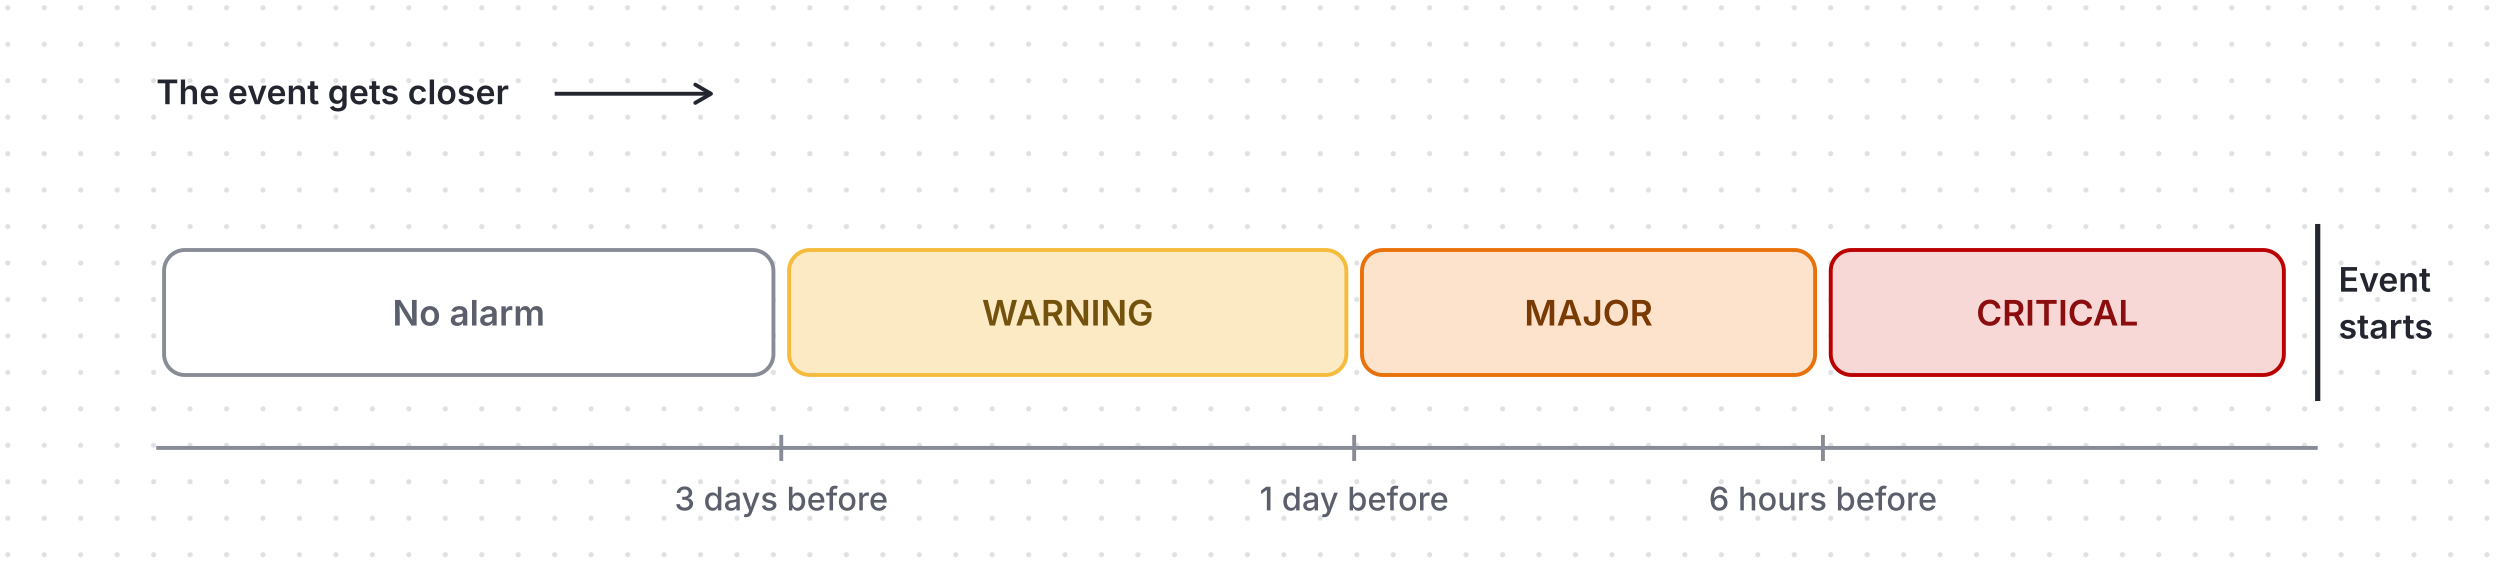
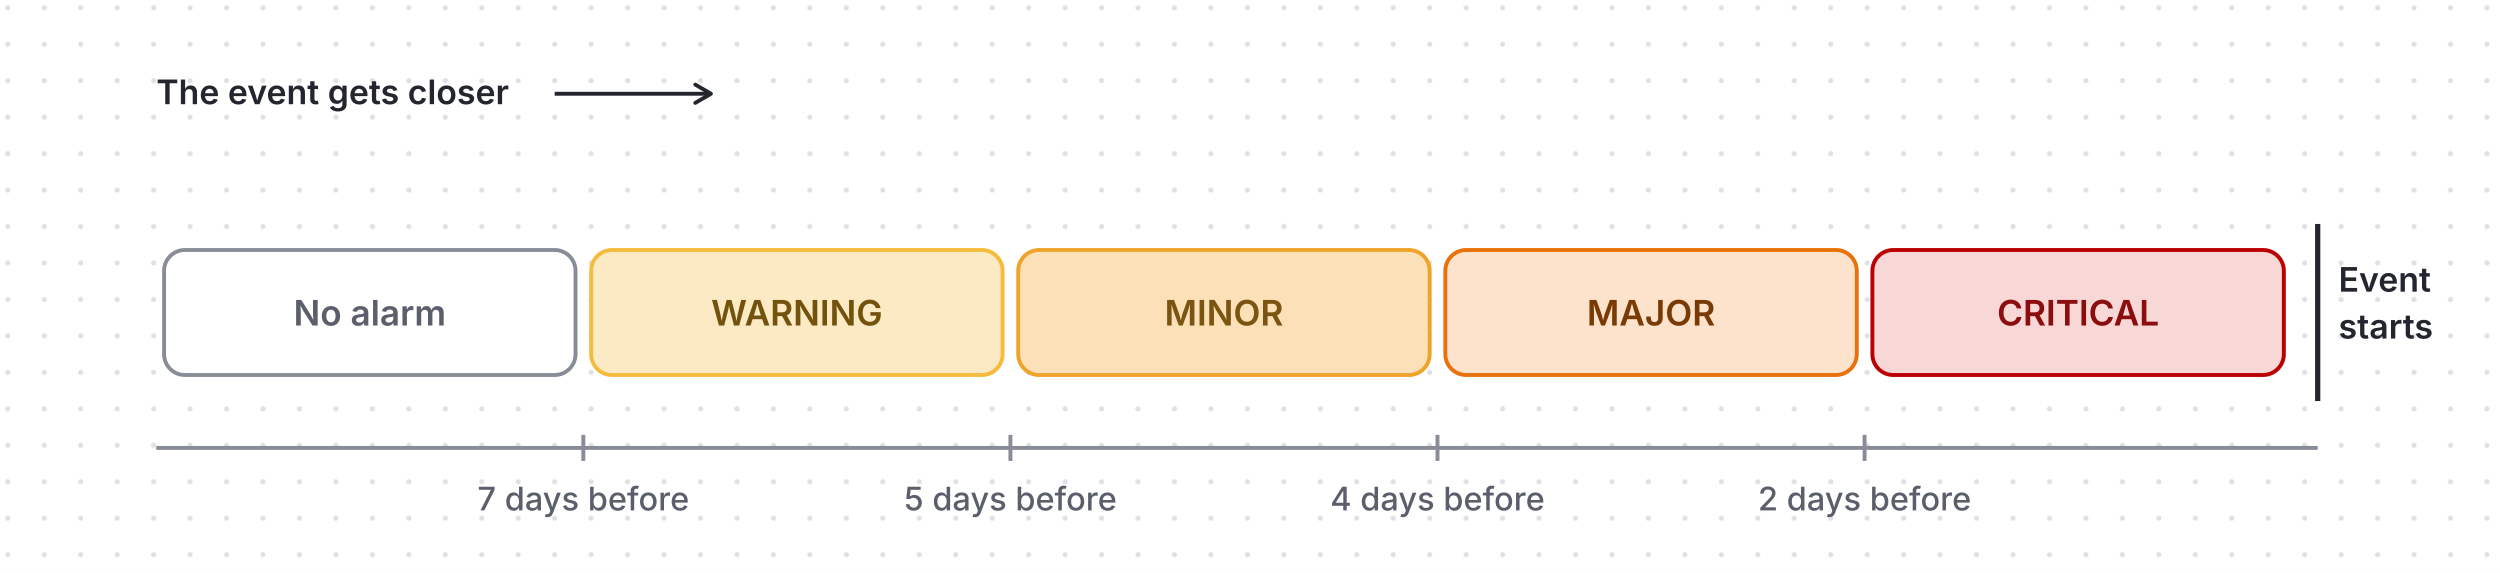
<svg xmlns="http://www.w3.org/2000/svg" width="960" height="220" viewBox="0 0 960 220" fill="none">
  <defs>
    <pattern id="dots" width="14" height="14" patternUnits="userSpaceOnUse">
      <circle cx="3" cy="3" r="1" fill="#c1c3c8" opacity="0.5" />
    </pattern>
-     <marker id="chevGrey" markerUnits="userSpaceOnUse" markerWidth="10" markerHeight="10" refX="8" refY="5" orient="auto">
-       <path d="M2 1.5L8 5 2 8.5" stroke="#888c96" stroke-width="1.5" stroke-linecap="round" stroke-linejoin="round" />
-     </marker>
-     <marker id="chevAmber" markerUnits="userSpaceOnUse" markerWidth="10" markerHeight="10" refX="8" refY="5" orient="auto">
-       <path d="M2 1.5L8 5 2 8.5" stroke="#f5bb3d" stroke-width="1.5" stroke-linecap="round" stroke-linejoin="round" />
-     </marker>
    <marker id="chevBody" markerUnits="userSpaceOnUse" markerWidth="10" markerHeight="10" refX="8" refY="5" orient="auto">
      <path d="M2 1.5L8 5 2 8.5" stroke="#23262f" stroke-width="1.5" stroke-linecap="round" stroke-linejoin="round" />
    </marker>
  </defs>
  <rect width="960" height="220" fill="#fff" />
  <rect width="960" height="220" fill="url(#dots)" />
  <text x="60" y="40" text-anchor="start" font-family="Inter, system-ui, -apple-system, 'Segoe UI', Roboto, Arial, sans-serif" font-size="13" font-weight="600" fill="#23262f">The event gets closer</text>
  <path d="M213 36h60" stroke="#23262f" stroke-width="1.5" marker-end="url(#chevBody)" />
-   <rect x="63" y="96" width="234" height="48" rx="8" fill="#fff" stroke="#888c96" stroke-width="1.5" />
-   <text x="180.0" y="125" text-anchor="middle" font-family="Inter, system-ui, -apple-system, 'Segoe UI', Roboto, Arial, sans-serif" font-size="13.5" font-weight="600" fill="#5b5f6b">No alarm</text>
-   <rect x="303" y="96" width="214" height="48" rx="8" fill="#fceac5" stroke="#f5bb3d" stroke-width="1.5" />
-   <text x="410.0" y="125" text-anchor="middle" font-family="Inter, system-ui, -apple-system, 'Segoe UI', Roboto, Arial, sans-serif" font-size="13.5" font-weight="600" fill="#73520d">WARNING</text>
-   <rect x="523" y="96" width="174" height="48" rx="8" fill="#fde3cc" stroke="#e8710a" stroke-width="1.5" />
-   <text x="610.0" y="125" text-anchor="middle" font-family="Inter, system-ui, -apple-system, 'Segoe UI', Roboto, Arial, sans-serif" font-size="13.5" font-weight="600" fill="#7a3a04">MAJOR</text>
-   <rect x="703" y="96" width="174" height="48" rx="8" fill="#f8d7d7" stroke="#ba0000" stroke-width="1.5" />
-   <text x="790.0" y="125" text-anchor="middle" font-family="Inter, system-ui, -apple-system, 'Segoe UI', Roboto, Arial, sans-serif" font-size="13.5" font-weight="600" fill="#8b0d0d">CRITICAL</text>
+   <rect x="63" y="96" width="158" height="48" rx="8" fill="#fff" stroke="#888c96" stroke-width="1.5" />
+   <text x="142" y="125" text-anchor="middle" font-family="Inter, system-ui, -apple-system, 'Segoe UI', Roboto, Arial, sans-serif" font-size="13.5" font-weight="600" fill="#5b5f6b">No alarm</text>
+   <rect x="227" y="96" width="158" height="48" rx="8" fill="#fceac5" stroke="#f5bb3d" stroke-width="1.5" />
+   <text x="306" y="125" text-anchor="middle" font-family="Inter, system-ui, -apple-system, 'Segoe UI', Roboto, Arial, sans-serif" font-size="13.5" font-weight="600" fill="#73520d">WARNING</text>
+   <rect x="391" y="96" width="158" height="48" rx="8" fill="#fbe0b8" stroke="#efa32a" stroke-width="1.5" />
+   <text x="470" y="125" text-anchor="middle" font-family="Inter, system-ui, -apple-system, 'Segoe UI', Roboto, Arial, sans-serif" font-size="13.5" font-weight="600" fill="#7a5410">MINOR</text>
+   <rect x="555" y="96" width="158" height="48" rx="8" fill="#fde3cc" stroke="#e8710a" stroke-width="1.5" />
+   <text x="634" y="125" text-anchor="middle" font-family="Inter, system-ui, -apple-system, 'Segoe UI', Roboto, Arial, sans-serif" font-size="13.5" font-weight="600" fill="#7a3a04">MAJOR</text>
+   <rect x="719" y="96" width="158" height="48" rx="8" fill="#f8d7d7" stroke="#ba0000" stroke-width="1.5" />
+   <text x="798" y="125" text-anchor="middle" font-family="Inter, system-ui, -apple-system, 'Segoe UI', Roboto, Arial, sans-serif" font-size="13.5" font-weight="600" fill="#8b0d0d">CRITICAL</text>
  <path d="M890 86V154" stroke="#23262f" stroke-width="2" />
  <text x="898" y="112" text-anchor="start" font-family="Inter, system-ui, -apple-system, 'Segoe UI', Roboto, Arial, sans-serif" font-size="13" font-weight="600" fill="#23262f">Event</text>
  <text x="898" y="130" text-anchor="start" font-family="Inter, system-ui, -apple-system, 'Segoe UI', Roboto, Arial, sans-serif" font-size="13" font-weight="600" fill="#23262f">starts</text>
  <path d="M60 172H890" stroke="#888c96" stroke-width="1.5" />
-   <path d="M300 167v10" stroke="#888c96" stroke-width="1.5" />
-   <text x="300" y="196" text-anchor="middle" font-family="Inter, system-ui, -apple-system, 'Segoe UI', Roboto, Arial, sans-serif" font-size="12.5" font-weight="500" fill="#5b5f6b">3 days before</text>
-   <path d="M520 167v10" stroke="#888c96" stroke-width="1.5" />
-   <text x="520" y="196" text-anchor="middle" font-family="Inter, system-ui, -apple-system, 'Segoe UI', Roboto, Arial, sans-serif" font-size="12.5" font-weight="500" fill="#5b5f6b">1 day before</text>
-   <path d="M700 167v10" stroke="#888c96" stroke-width="1.5" />
-   <text x="700" y="196" text-anchor="middle" font-family="Inter, system-ui, -apple-system, 'Segoe UI', Roboto, Arial, sans-serif" font-size="12.5" font-weight="500" fill="#5b5f6b">6 hours before</text>
+   <path d="M224 167v10" stroke="#888c96" stroke-width="1.5" />
+   <text x="224" y="196" text-anchor="middle" font-family="Inter, system-ui, -apple-system, 'Segoe UI', Roboto, Arial, sans-serif" font-size="12.5" font-weight="500" fill="#5b5f6b">7 days before</text>
+   <path d="M388 167v10" stroke="#888c96" stroke-width="1.5" />
+   <text x="388" y="196" text-anchor="middle" font-family="Inter, system-ui, -apple-system, 'Segoe UI', Roboto, Arial, sans-serif" font-size="12.5" font-weight="500" fill="#5b5f6b">5 days before</text>
+   <path d="M552 167v10" stroke="#888c96" stroke-width="1.5" />
+   <text x="552" y="196" text-anchor="middle" font-family="Inter, system-ui, -apple-system, 'Segoe UI', Roboto, Arial, sans-serif" font-size="12.5" font-weight="500" fill="#5b5f6b">4 days before</text>
+   <path d="M716 167v10" stroke="#888c96" stroke-width="1.5" />
+   <text x="716" y="196" text-anchor="middle" font-family="Inter, system-ui, -apple-system, 'Segoe UI', Roboto, Arial, sans-serif" font-size="12.5" font-weight="500" fill="#5b5f6b">2 days before</text>
</svg>
